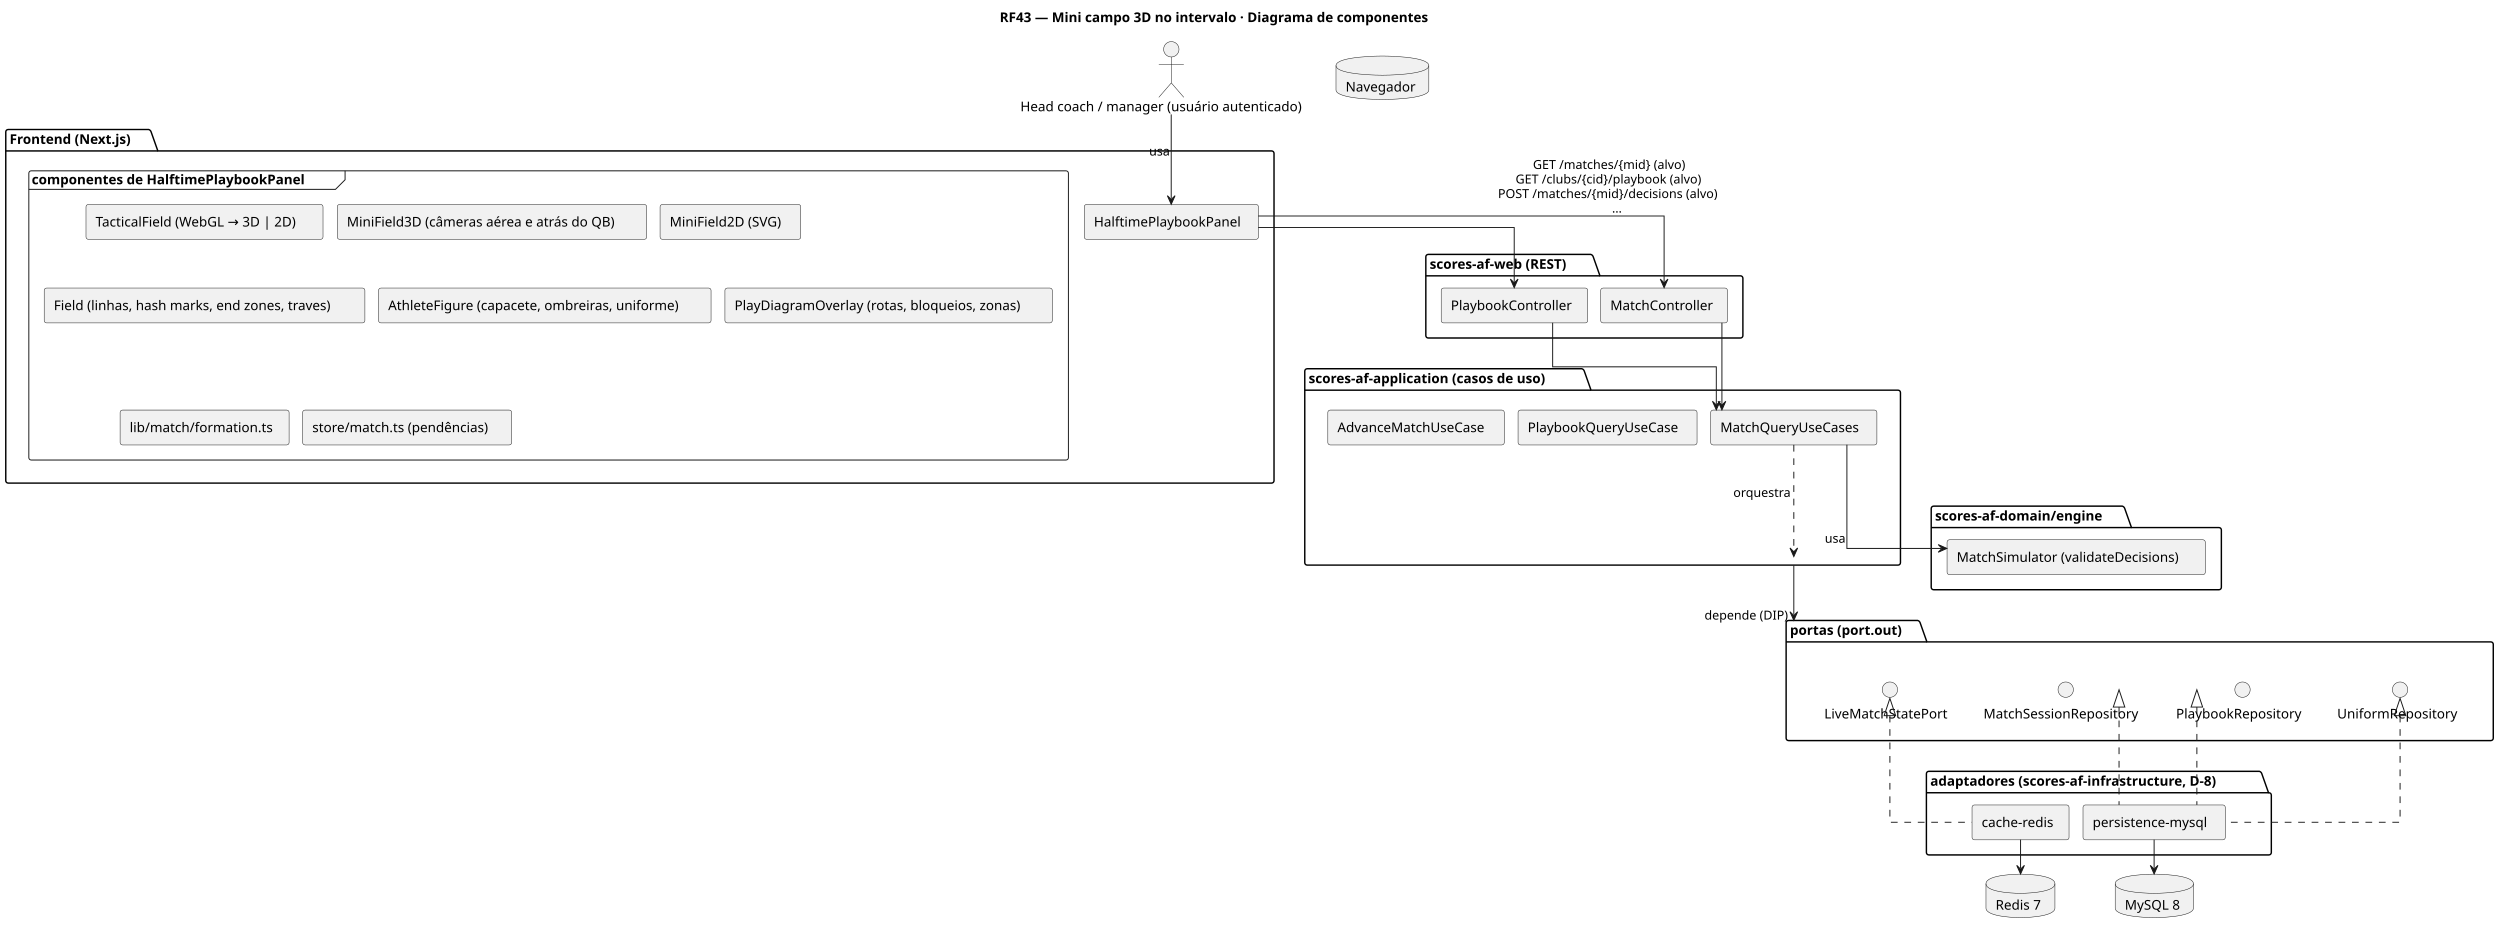
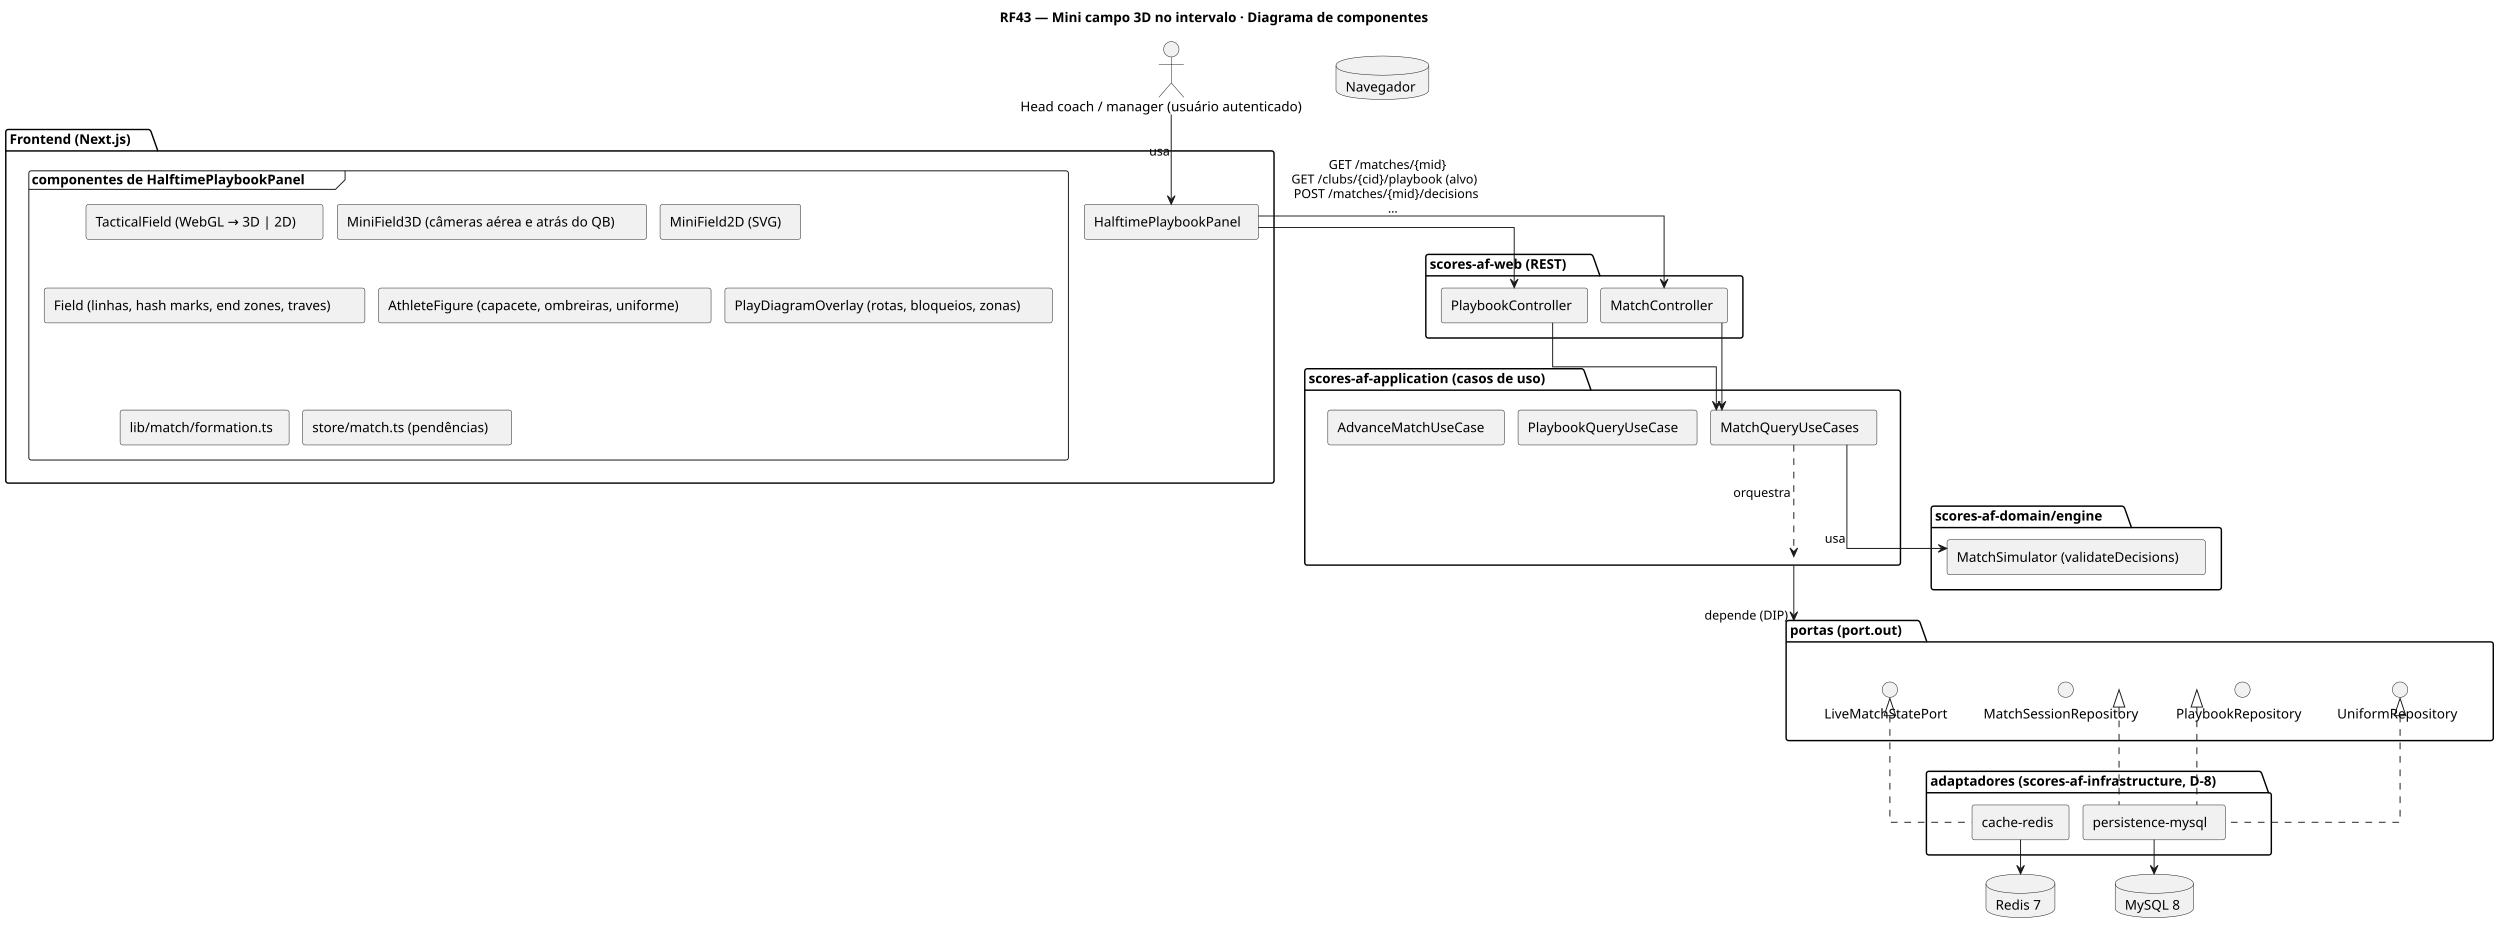
<svg xmlns="http://www.w3.org/2000/svg" contentStyleType="text/css" data-diagram-type="DESCRIPTION" height="972px" preserveAspectRatio="none" style="width:2602px;height:972px;background:#FFFFFF;" version="1.1" viewBox="0 0 2602 972" width="2602px" zoomAndPan="magnify">
  <defs />
  <g>
    <g class="title" data-source-line="1">
      <text fill="#000000" font-family="sans-serif" font-size="14" font-weight="bold" lengthAdjust="spacing" textLength="507.035" x="1040.482" y="22.995">RF43 — Mini campo 3D no intervalo · Diagrama de componentes</text>
    </g>
    <g class="cluster" data-entity="pkg_fe" data-source-line="7" data-uid="ent0003" id="cluster_pkg_fe">
      <path d="M8.5,134.797 L154.784,134.797 A3.75,3.75 0 0 1 157.284,137.297 L164.284,157.094 L1323.5,157.094 A2.5,2.5 0 0 1 1326,159.594 L1326,500.297 A2.5,2.5 0 0 1 1323.5,502.797 L8.5,502.797 A2.5,2.5 0 0 1 6,500.297 L6,137.297 A2.5,2.5 0 0 1 8.5,134.797" fill="none" style="stroke:#000000;stroke-width:1.5;" />
      <line style="stroke:#000000;stroke-width:1.5;" x1="6" x2="164.284" y1="157.094" y2="157.094" />
      <text fill="#000000" font-family="sans-serif" font-size="14" font-weight="bold" lengthAdjust="spacing" textLength="145.284" x="10" y="149.792">Frontend (Next.js)</text>
    </g>
    <g class="cluster" data-entity="pkg_fe_sub" data-source-line="9" data-uid="ent0005" id="cluster_pkg_fe_sub">
      <rect fill="none" height="301" rx="2.5" ry="2.5" style="stroke:#181818;stroke-width:1;" width="1082" x="30" y="177.797" />
      <path d="M359.156,177.797 L359.156,187.094 L349.156,197.094 L30,197.094" fill="none" style="stroke:#181818;stroke-width:1;" />
      <text fill="#000000" font-family="sans-serif" font-size="14" font-weight="bold" lengthAdjust="spacing" textLength="319.156" x="33" y="191.792">componentes de HalftimePlaybookPanel</text>
    </g>
    <g class="cluster" data-entity="pkg_web" data-source-line="20" data-uid="ent0014" id="cluster_pkg_web">
      <path d="M1486.5,264.797 L1655.739,264.797 A3.75,3.75 0 0 1 1658.239,267.297 L1665.239,287.094 L1811.5,287.094 A2.5,2.5 0 0 1 1814,289.594 L1814,349.297 A2.5,2.5 0 0 1 1811.5,351.797 L1486.5,351.797 A2.5,2.5 0 0 1 1484,349.297 L1484,267.297 A2.5,2.5 0 0 1 1486.5,264.797" fill="none" style="stroke:#000000;stroke-width:1.5;" />
      <line style="stroke:#000000;stroke-width:1.5;" x1="1484" x2="1665.239" y1="287.094" y2="287.094" />
      <text fill="#000000" font-family="sans-serif" font-size="14" font-weight="bold" lengthAdjust="spacing" textLength="168.239" x="1488" y="279.792">scores-af-web (REST)</text>
    </g>
    <g class="cluster" data-entity="pkg_app" data-source-line="24" data-uid="ent0017" id="cluster_pkg_app">
      <path d="M1360.5,383.797 L1646.436,383.797 A3.75,3.75 0 0 1 1648.936,386.297 L1655.936,406.094 L1975.5,406.094 A2.5,2.5 0 0 1 1978,408.594 L1978,585.657 A2.5,2.5 0 0 1 1975.5,588.157 L1360.5,588.157 A2.5,2.5 0 0 1 1358,585.657 L1358,386.297 A2.5,2.5 0 0 1 1360.5,383.797" fill="none" style="stroke:#000000;stroke-width:1.5;" />
      <line style="stroke:#000000;stroke-width:1.5;" x1="1358" x2="1655.936" y1="406.094" y2="406.094" />
      <text fill="#000000" font-family="sans-serif" font-size="14" font-weight="bold" lengthAdjust="spacing" textLength="284.935" x="1362" y="398.792">scores-af-application (casos de uso)</text>
    </g>
    <g class="cluster" data-entity="pkg_eng" data-source-line="29" data-uid="ent0021" id="cluster_pkg_eng">
      <path d="M2012.5,526.797 L2208.939,526.797 A3.75,3.75 0 0 1 2211.439,529.297 L2218.439,549.094 L2309.5,549.094 A2.5,2.5 0 0 1 2312,551.594 L2312,611.297 A2.5,2.5 0 0 1 2309.5,613.797 L2012.5,613.797 A2.5,2.5 0 0 1 2010,611.297 L2010,529.297 A2.5,2.5 0 0 1 2012.5,526.797" fill="none" style="stroke:#000000;stroke-width:1.5;" />
      <line style="stroke:#000000;stroke-width:1.5;" x1="2010" x2="2218.439" y1="549.094" y2="549.094" />
      <text fill="#000000" font-family="sans-serif" font-size="14" font-weight="bold" lengthAdjust="spacing" textLength="195.44" x="2014" y="541.792">scores-af-domain/engine</text>
    </g>
    <g class="cluster" data-entity="pkg_ports" data-source-line="32" data-uid="ent0023" id="cluster_pkg_ports">
      <path d="M1861.5,645.797 L1996.02,645.797 A3.75,3.75 0 0 1 1998.52,648.297 L2005.52,668.094 L2592.5,668.094 A2.5,2.5 0 0 1 2595,670.594 L2595,768.297 A2.5,2.5 0 0 1 2592.5,770.797 L1861.5,770.797 A2.5,2.5 0 0 1 1859,768.297 L1859,648.297 A2.5,2.5 0 0 1 1861.5,645.797" fill="none" style="stroke:#000000;stroke-width:1.5;" />
      <line style="stroke:#000000;stroke-width:1.5;" x1="1859" x2="2005.52" y1="668.094" y2="668.094" />
      <text fill="#000000" font-family="sans-serif" font-size="14" font-weight="bold" lengthAdjust="spacing" textLength="133.519" x="1863" y="660.792">portas (port.out)</text>
    </g>
    <g class="cluster" data-entity="pkg_ad" data-source-line="38" data-uid="ent0028" id="cluster_pkg_ad">
      <path d="M2007.5,802.797 L2351.589,802.797 A3.75,3.75 0 0 1 2354.089,805.297 L2361.089,825.094 L2361.5,825.094 A2.5,2.5 0 0 1 2364,827.594 L2364,887.297 A2.5,2.5 0 0 1 2361.5,889.797 L2007.5,889.797 A2.5,2.5 0 0 1 2005,887.297 L2005,805.297 A2.5,2.5 0 0 1 2007.5,802.797" fill="none" style="stroke:#000000;stroke-width:1.5;" />
      <line style="stroke:#000000;stroke-width:1.5;" x1="2005" x2="2361.089" y1="825.094" y2="825.094" />
      <text fill="#000000" font-family="sans-serif" font-size="14" font-weight="bold" lengthAdjust="spacing" textLength="343.089" x="2009" y="817.792">adaptadores (scores-af-infrastructure, D-8)</text>
    </g>
    <g class="entity" data-entity="c2" data-source-line="8" data-uid="ent0004" id="entity_c2">
      <rect fill="#F1F1F1" height="36.297" rx="2.5" ry="2.5" style="stroke:#181818;stroke-width:0.5;" width="181.273" x="1128.5" y="212.797" />
      <text fill="#000000" font-family="sans-serif" font-size="14" lengthAdjust="spacing" textLength="161.273" x="1138.5" y="235.792">HalftimePlaybookPanel</text>
    </g>
    <g class="entity" data-entity="c3" data-source-line="10" data-uid="ent0006" id="entity_c3">
      <rect fill="#F1F1F1" height="36.297" rx="2.5" ry="2.5" style="stroke:#181818;stroke-width:0.5;" width="246.693" x="89.5" y="212.797" />
      <text fill="#000000" font-family="sans-serif" font-size="14" lengthAdjust="spacing" textLength="226.693" x="99.5" y="235.792">TacticalField (WebGL → 3D | 2D)</text>
    </g>
    <g class="entity" data-entity="c4" data-source-line="11" data-uid="ent0007" id="entity_c4">
      <rect fill="#F1F1F1" height="36.297" rx="2.5" ry="2.5" style="stroke:#181818;stroke-width:0.5;" width="322.06" x="351" y="212.797" />
      <text fill="#000000" font-family="sans-serif" font-size="14" lengthAdjust="spacing" textLength="302.06" x="361" y="235.792">MiniField3D (câmeras aérea e atrás do QB)</text>
    </g>
    <g class="entity" data-entity="c5" data-source-line="12" data-uid="ent0008" id="entity_c5">
      <rect fill="#F1F1F1" height="36.297" rx="2.5" ry="2.5" style="stroke:#181818;stroke-width:0.5;" width="146.438" x="687" y="212.797" />
      <text fill="#000000" font-family="sans-serif" font-size="14" lengthAdjust="spacing" textLength="126.438" x="697" y="235.792">MiniField2D (SVG)</text>
    </g>
    <g class="entity" data-entity="c6" data-source-line="13" data-uid="ent0009" id="entity_c6">
      <rect fill="#F1F1F1" height="36.297" rx="2.5" ry="2.5" style="stroke:#181818;stroke-width:0.5;" width="333.783" x="46" y="299.797" />
      <text fill="#000000" font-family="sans-serif" font-size="14" lengthAdjust="spacing" textLength="313.783" x="56" y="322.792">Field (linhas, hash marks, end zones, traves)</text>
    </g>
    <g class="entity" data-entity="c7" data-source-line="14" data-uid="ent0010" id="entity_c7">
      <rect fill="#F1F1F1" height="36.297" rx="2.5" ry="2.5" style="stroke:#181818;stroke-width:0.5;" width="346.06" x="394" y="299.797" />
      <text fill="#000000" font-family="sans-serif" font-size="14" lengthAdjust="spacing" textLength="326.06" x="404" y="322.792">AthleteFigure (capacete, ombreiras, uniforme)</text>
    </g>
    <g class="entity" data-entity="c8" data-source-line="15" data-uid="ent0011" id="entity_c8">
      <rect fill="#F1F1F1" height="36.297" rx="2.5" ry="2.5" style="stroke:#181818;stroke-width:0.5;" width="340.715" x="754.5" y="299.797" />
      <text fill="#000000" font-family="sans-serif" font-size="14" lengthAdjust="spacing" textLength="320.715" x="764.5" y="322.792">PlayDiagramOverlay (rotas, bloqueios, zonas)</text>
    </g>
    <g class="entity" data-entity="c9" data-source-line="16" data-uid="ent0012" id="entity_c9">
      <rect fill="#F1F1F1" height="36.297" rx="2.5" ry="2.5" style="stroke:#181818;stroke-width:0.5;" width="175.894" x="125" y="426.797" />
      <text fill="#000000" font-family="sans-serif" font-size="14" lengthAdjust="spacing" textLength="155.894" x="135" y="449.792">lib/match/formation.ts</text>
    </g>
    <g class="entity" data-entity="c10" data-source-line="17" data-uid="ent0013" id="entity_c10">
      <rect fill="#F1F1F1" height="36.297" rx="2.5" ry="2.5" style="stroke:#181818;stroke-width:0.5;" width="217.524" x="315" y="426.797" />
      <text fill="#000000" font-family="sans-serif" font-size="14" lengthAdjust="spacing" textLength="197.524" x="325" y="449.792">store/match.ts (pendências)</text>
    </g>
    <g class="entity" data-entity="c11" data-source-line="21" data-uid="ent0015" id="entity_c11">
      <rect fill="#F1F1F1" height="36.297" rx="2.5" ry="2.5" style="stroke:#181818;stroke-width:0.5;" width="131.891" x="1666" y="299.797" />
      <text fill="#000000" font-family="sans-serif" font-size="14" lengthAdjust="spacing" textLength="111.891" x="1676" y="322.792">MatchController</text>
    </g>
    <g class="entity" data-entity="c12" data-source-line="22" data-uid="ent0016" id="entity_c12">
      <rect fill="#F1F1F1" height="36.297" rx="2.5" ry="2.5" style="stroke:#181818;stroke-width:0.5;" width="152.494" x="1500" y="299.797" />
      <text fill="#000000" font-family="sans-serif" font-size="14" lengthAdjust="spacing" textLength="132.494" x="1510" y="322.792">PlaybookController</text>
    </g>
    <g class="entity" data-entity="c13" data-source-line="25" data-uid="ent0018" id="entity_c13">
      <rect fill="#F1F1F1" height="36.297" rx="2.5" ry="2.5" style="stroke:#181818;stroke-width:0.5;" width="172.975" x="1780.5" y="426.797" />
      <text fill="#000000" font-family="sans-serif" font-size="14" lengthAdjust="spacing" textLength="152.975" x="1790.5" y="449.792">MatchQueryUseCases</text>
    </g>
    <g class="entity" data-entity="c14" data-source-line="26" data-uid="ent0019" id="entity_c14">
      <rect fill="#F1F1F1" height="36.297" rx="2.5" ry="2.5" style="stroke:#181818;stroke-width:0.5;" width="186.284" x="1580" y="426.797" />
      <text fill="#000000" font-family="sans-serif" font-size="14" lengthAdjust="spacing" textLength="166.284" x="1590" y="449.792">PlaybookQueryUseCase</text>
    </g>
    <g class="entity" data-entity="c15" data-source-line="27" data-uid="ent0020" id="entity_c15">
      <rect fill="#F1F1F1" height="36.297" rx="2.5" ry="2.5" style="stroke:#181818;stroke-width:0.5;" width="183.645" x="1382" y="426.797" />
      <text fill="#000000" font-family="sans-serif" font-size="14" lengthAdjust="spacing" textLength="163.645" x="1392" y="449.792">AdvanceMatchUseCase</text>
    </g>
    <g class="entity" data-entity="c16" data-source-line="30" data-uid="ent0022" id="entity_c16">
      <rect fill="#F1F1F1" height="36.297" rx="2.5" ry="2.5" style="stroke:#181818;stroke-width:0.5;" width="268.767" x="2026.5" y="561.797" />
      <text fill="#000000" font-family="sans-serif" font-size="14" lengthAdjust="spacing" textLength="248.767" x="2036.5" y="584.792">MatchSimulator (validateDecisions)</text>
    </g>
    <g class="entity" data-entity="c17" data-source-line="33" data-uid="ent0024" id="entity_c17">
      <ellipse cx="1967" cy="717.797" fill="#F1F1F1" rx="8" ry="8" style="stroke:#181818;stroke-width:0.5;" />
      <text fill="#000000" font-family="sans-serif" font-size="14" lengthAdjust="spacing" textLength="136.616" x="1898.692" y="747.792">LiveMatchStatePort</text>
    </g>
    <g class="entity" data-entity="c18" data-source-line="34" data-uid="ent0025" id="entity_c18">
      <ellipse cx="2150" cy="717.797" fill="#F1F1F1" rx="8" ry="8" style="stroke:#181818;stroke-width:0.5;" />
      <text fill="#000000" font-family="sans-serif" font-size="14" lengthAdjust="spacing" textLength="171.206" x="2064.397" y="747.792">MatchSessionRepository</text>
    </g>
    <g class="entity" data-entity="c19" data-source-line="35" data-uid="ent0026" id="entity_c19">
      <ellipse cx="2334" cy="717.797" fill="#F1F1F1" rx="8" ry="8" style="stroke:#181818;stroke-width:0.5;" />
      <text fill="#000000" font-family="sans-serif" font-size="14" lengthAdjust="spacing" textLength="138.394" x="2264.803" y="747.792">PlaybookRepository</text>
    </g>
    <g class="entity" data-entity="c20" data-source-line="36" data-uid="ent0027" id="entity_c20">
      <ellipse cx="2498" cy="717.797" fill="#F1F1F1" rx="8" ry="8" style="stroke:#181818;stroke-width:0.5;" />
      <text fill="#000000" font-family="sans-serif" font-size="14" lengthAdjust="spacing" textLength="130.97" x="2432.515" y="747.792">UniformRepository</text>
    </g>
    <g class="entity" data-entity="c21" data-source-line="39" data-uid="ent0029" id="entity_c21">
      <rect fill="#F1F1F1" height="36.297" rx="2.5" ry="2.5" style="stroke:#181818;stroke-width:0.5;" width="100.951" x="2052.5" y="837.797" />
      <text fill="#000000" font-family="sans-serif" font-size="14" lengthAdjust="spacing" textLength="80.951" x="2062.5" y="860.792">cache-redis</text>
    </g>
    <g class="entity" data-entity="c22" data-source-line="40" data-uid="ent0030" id="entity_c22">
      <rect fill="#F1F1F1" height="36.297" rx="2.5" ry="2.5" style="stroke:#181818;stroke-width:0.5;" width="148.065" x="2168" y="837.797" />
      <text fill="#000000" font-family="sans-serif" font-size="14" lengthAdjust="spacing" textLength="128.065" x="2178" y="860.792">persistence-mysql</text>
    </g>
    <g class="entity" data-entity="c1" data-source-line="6" data-uid="ent0002" id="entity_c1">
      <ellipse cx="1219.1" cy="51.297" fill="#F1F1F1" rx="8" ry="8" style="stroke:#181818;stroke-width:0.5;" />
      <path d="M1219.1,59.297 L1219.1,86.297 M1206.1,67.297 L1232.1,67.297 M1219.1,86.297 L1206.1,101.297 M1219.1,86.297 L1232.1,101.297" fill="none" style="stroke:#181818;stroke-width:0.5;" />
      <text fill="#000000" font-family="sans-serif" font-size="14" lengthAdjust="spacing" textLength="314.2" x="1062" y="115.792">Head coach / manager (usuário autenticado)</text>
    </g>
    <g class="entity" data-entity="s1" data-source-line="42" data-uid="ent0031" id="entity_s1">
      <path d="M2067,919.797 C2067,909.797 2102.884,909.797 2102.884,909.797 C2102.884,909.797 2138.769,909.797 2138.769,919.797 L2138.769,945.094 C2138.769,955.094 2102.884,955.094 2102.884,955.094 C2102.884,955.094 2067,955.094 2067,945.094 L2067,919.797" fill="#F1F1F1" style="stroke:#181818;stroke-width:0.5;" />
      <path d="M2067,919.797 C2067,929.797 2102.884,929.797 2102.884,929.797 C2102.884,929.797 2138.769,929.797 2138.769,919.797" fill="none" style="stroke:#181818;stroke-width:0.5;" />
      <text fill="#000000" font-family="sans-serif" font-size="14" lengthAdjust="spacing" textLength="51.769" x="2077" y="946.792">Redis 7</text>
    </g>
    <g class="entity" data-entity="s2" data-source-line="43" data-uid="ent0032" id="entity_s2">
      <path d="M2201.5,919.797 C2201.5,909.797 2242.214,909.797 2242.214,909.797 C2242.214,909.797 2282.928,909.797 2282.928,919.797 L2282.928,945.094 C2282.928,955.094 2242.214,955.094 2242.214,955.094 C2242.214,955.094 2201.5,955.094 2201.5,945.094 L2201.5,919.797" fill="#F1F1F1" style="stroke:#181818;stroke-width:0.5;" />
      <path d="M2201.5,919.797 C2201.5,929.797 2242.214,929.797 2242.214,929.797 C2242.214,929.797 2282.928,929.797 2282.928,919.797" fill="none" style="stroke:#181818;stroke-width:0.5;" />
      <text fill="#000000" font-family="sans-serif" font-size="14" lengthAdjust="spacing" textLength="61.428" x="2211.5" y="946.792">MySQL 8</text>
    </g>
    <g class="entity" data-entity="s3" data-source-line="44" data-uid="ent0033" id="entity_s3">
      <path d="M1390.5,68.297 C1390.5,58.297 1438.812,58.297 1438.812,58.297 C1438.812,58.297 1487.124,58.297 1487.124,68.297 L1487.124,93.594 C1487.124,103.594 1438.812,103.594 1438.812,103.594 C1438.812,103.594 1390.5,103.594 1390.5,93.594 L1390.5,68.297" fill="#F1F1F1" style="stroke:#181818;stroke-width:0.5;" />
      <path d="M1390.5,68.297 C1390.5,78.297 1438.812,78.297 1438.812,78.297 C1438.812,78.297 1487.124,78.297 1487.124,68.297" fill="none" style="stroke:#181818;stroke-width:0.5;" />
      <text fill="#000000" font-family="sans-serif" font-size="14" lengthAdjust="spacing" textLength="76.624" x="1400.5" y="95.292">Navegador</text>
    </g>
    <g class="link" data-entity-1="c1" data-entity-2="c2" data-source-line="45" data-uid="lnk34" id="link_c1_c2">
      <path d="M1219,119.037 C1219,149.067 1219,183.547 1219,206.637" fill="none" id="c1-to-c2" style="stroke:#181818;stroke-width:1;" />
      <polygon fill="#181818" points="1219,212.637,1223,203.637,1219,207.637,1215,203.637,1219,212.637" style="stroke:#181818;stroke-width:1;" />
      <text fill="#000000" font-family="sans-serif" font-size="13" lengthAdjust="spacing" textLength="22.979" x="1196" y="161.904">usa</text>
    </g>
    <g class="link" data-entity-1="c2" data-entity-2="c11" data-source-line="46" data-uid="lnk35" id="link_c2_c11">
      <path d="M1309.53,224.797 C1456.81,224.797 1732,224.797 1732,224.797 C1732,224.797 1732,266.317 1732,293.427" fill="none" id="c2-to-c11" style="stroke:#181818;stroke-width:1;" />
      <polygon fill="#181818" points="1732,299.427,1736,290.427,1732,294.427,1728,290.427,1732,299.427" style="stroke:#181818;stroke-width:1;" />
-       <text fill="#000000" font-family="sans-serif" font-size="13" lengthAdjust="spacing" textLength="177.576" x="1595.468" y="175.864">GET /matches/{mid} (alvo)</text>
-       <text fill="#000000" font-family="sans-serif" font-size="13" lengthAdjust="spacing" textLength="213.789" x="1577.361" y="190.997">GET /clubs/{cid}/playbook (alvo)</text>
-       <text fill="#000000" font-family="sans-serif" font-size="13" lengthAdjust="spacing" textLength="250.352" x="1559.08" y="206.129">POST /matches/{mid}/decisions (alvo)</text>
-       <text fill="#000000" font-family="sans-serif" font-size="13" lengthAdjust="spacing" textLength="13" x="1677.756" y="221.262">…</text>
+       <text fill="#000000" font-family="sans-serif" font-size="13" lengthAdjust="spacing" textLength="136.075" x="1382.937" y="175.864">GET /matches/{mid}</text>
+       <text fill="#000000" font-family="sans-serif" font-size="13" lengthAdjust="spacing" textLength="213.789" x="1344.08" y="190.997">GET /clubs/{cid}/playbook (alvo)</text>
+       <text fill="#000000" font-family="sans-serif" font-size="13" lengthAdjust="spacing" textLength="208.851" x="1346.549" y="206.129">POST /matches/{mid}/decisions</text>
+       <text fill="#000000" font-family="sans-serif" font-size="13" lengthAdjust="spacing" textLength="13" x="1444.475" y="221.262">…</text>
    </g>
    <g class="link" data-entity-1="c2" data-entity-2="c12" data-source-line="47" data-uid="lnk36" id="link_c2_c12">
      <path d="M1309.55,236.797 C1415.31,236.797 1576,236.797 1576,236.797 C1576,236.797 1576,269.517 1576,293.417" fill="none" id="c2-to-c12" style="stroke:#181818;stroke-width:1;" />
      <polygon fill="#181818" points="1576,299.417,1580,290.417,1576,294.417,1572,290.417,1576,299.417" style="stroke:#181818;stroke-width:1;" />
    </g>
    <g class="link" data-entity-1="c11" data-entity-2="c13" data-source-line="48" data-uid="lnk37" id="link_c11_c13">
      <path d="M1792.17,335.997 C1792.17,360.137 1792.17,396.507 1792.17,420.637" fill="none" id="c11-to-c13" style="stroke:#181818;stroke-width:1;" />
      <polygon fill="#181818" points="1792.17,426.637,1796.17,417.637,1792.17,421.637,1788.17,417.637,1792.17,426.637" style="stroke:#181818;stroke-width:1;" />
    </g>
    <g class="link" data-entity-1="c12" data-entity-2="c13" data-source-line="49" data-uid="lnk38" id="link_c12_c13">
      <path d="M1616,335.967 C1616,354.887 1616,381.797 1616,381.797 C1616,381.797 1786.33,381.797 1786.33,381.797 C1786.33,381.797 1786.33,401.967 1786.33,420.577" fill="none" id="c12-to-c13" style="stroke:#181818;stroke-width:1;" />
      <polygon fill="#181818" points="1786.33,426.577,1790.33,417.577,1786.33,421.577,1782.33,417.577,1786.33,426.577" style="stroke:#181818;stroke-width:1;" />
    </g>
    <g class="link" data-entity-1="c13" data-entity-2="pkg_app" data-source-line="50" data-uid="lnk39" id="link_c13_pkg_app">
      <path d="M1867,463.007 C1867,498.127 1867,566.397 1867,573.287" fill="none" id="c13-to-pkg_app" style="stroke:#181818;stroke-width:1;stroke-dasharray:7,7;" />
      <polygon fill="#181818" points="1867,579.287,1871,570.287,1867,574.287,1863,570.287,1867,579.287" style="stroke:#181818;stroke-width:1;" />
      <text fill="#000000" font-family="sans-serif" font-size="13" lengthAdjust="spacing" textLength="62.969" x="1804" y="517.214">orquestra</text>
    </g>
    <g class="link" data-entity-1="c13" data-entity-2="c16" data-source-line="51" data-uid="lnk40" id="link_c13_c16">
      <path d="M1922.25,462.847 C1922.25,497.687 1922.25,570.797 1922.25,570.797 C1922.25,570.797 1966.12,570.797 2020.27,570.797" fill="none" id="c13-to-c16" style="stroke:#181818;stroke-width:1;" />
      <polygon fill="#181818" points="2026.27,570.797,2017.27,566.797,2021.27,570.797,2017.27,574.797,2026.27,570.797" style="stroke:#181818;stroke-width:1;" />
      <text fill="#000000" font-family="sans-serif" font-size="13" lengthAdjust="spacing" textLength="22.979" x="1899.25" y="564.904">usa</text>
    </g>
    <g class="link" data-entity-1="pkg_app" data-entity-2="pkg_ports" data-source-line="52" data-uid="lnk41" id="link_pkg_app_pkg_ports">
      <path d="M1867,588.42 C1867,588.551 1867,588.683 1867,588.816 C1867,589.082 1867,589.353 1867,589.63 C1867,590.182 1867,590.755 1867,591.347 C1867,592.531 1867,593.791 1867,595.12 C1867,597.78 1867,600.717 1867,603.876 C1867,610.196 1867,617.404 1867,625.056 C1867,628.882 1867,632.819 1867,636.811 C1867,638.808 1867,640.817 1867,642.834 C1867,643.338 1867,643.843 1867,644.348 C1867,644.6 1867,644.853 1867,645.106 C1867,645.232 1867,645.358 1867,645.485 C1867,645.548 1867,639.611 1867,639.674" fill="none" id="pkg_app-to-pkg_ports" style="stroke:#181818;stroke-width:1;" />
      <polygon fill="#181818" points="1867,645.674,1871,636.674,1867,640.674,1863,636.674,1867,645.674" style="stroke:#181818;stroke-width:1;" />
      <text fill="#000000" font-family="sans-serif" font-size="13" lengthAdjust="spacing" textLength="92.949" x="1774" y="644.874">depende (DIP)</text>
    </g>
    <g class="link" data-entity-1="c17" data-entity-2="c21" data-source-line="53" data-uid="lnk43" id="link_c17_c21">
      <path d="M1967,744.847 C1967,775.557 1967,855.797 1967,855.797 C1967,855.797 2013.69,855.797 2052.36,855.797" fill="none" id="c17-backto-c21" style="stroke:#181818;stroke-width:1;stroke-dasharray:7,7;" />
      <polygon fill="none" points="1967,726.847,1961,744.847,1973,744.847,1967,726.847" style="stroke:#181818;stroke-width:1;" />
    </g>
    <g class="link" data-entity-1="c18" data-entity-2="c22" data-source-line="54" data-uid="lnk45" id="link_c18_c22">
      <path d="M2205.5,735.897 C2205.5,739.117 2205.5,801.037 2205.5,837.707" fill="none" id="c18-backto-c22" style="stroke:#181818;stroke-width:1;stroke-dasharray:7,7;" />
      <polygon fill="none" points="2205.5,717.897,2199.5,735.897,2211.5,735.897,2205.5,717.897" style="stroke:#181818;stroke-width:1;" />
    </g>
    <g class="link" data-entity-1="c19" data-entity-2="c22" data-source-line="55" data-uid="lnk47" id="link_c19_c22">
      <path d="M2286.5,735.897 C2286.5,739.117 2286.5,801.037 2286.5,837.707" fill="none" id="c19-backto-c22" style="stroke:#181818;stroke-width:1;stroke-dasharray:7,7;" />
      <polygon fill="none" points="2286.5,717.897,2280.5,735.897,2292.5,735.897,2286.5,717.897" style="stroke:#181818;stroke-width:1;" />
    </g>
    <g class="link" data-entity-1="c20" data-entity-2="c22" data-source-line="56" data-uid="lnk49" id="link_c20_c22">
      <path d="M2498,744.847 C2498,775.557 2498,855.797 2498,855.797 C2498,855.797 2391.65,855.797 2316.05,855.797" fill="none" id="c20-backto-c22" style="stroke:#181818;stroke-width:1;stroke-dasharray:7,7;" />
      <polygon fill="none" points="2498,726.847,2492,744.847,2504,744.847,2498,726.847" style="stroke:#181818;stroke-width:1;" />
    </g>
    <g class="link" data-entity-1="c21" data-entity-2="s1" data-source-line="57" data-uid="lnk50" id="link_c21_s1">
      <path d="M2103,873.927 C2103,884.617 2103,892.247 2103,903.637" fill="none" id="c21-to-s1" style="stroke:#181818;stroke-width:1;" />
      <polygon fill="#181818" points="2103,909.637,2107,900.637,2103,904.637,2099,900.637,2103,909.637" style="stroke:#181818;stroke-width:1;" />
    </g>
    <g class="link" data-entity-1="c22" data-entity-2="s2" data-source-line="58" data-uid="lnk51" id="link_c22_s2">
      <path d="M2242,873.927 C2242,884.617 2242,892.247 2242,903.637" fill="none" id="c22-to-s2" style="stroke:#181818;stroke-width:1;" />
      <polygon fill="#181818" points="2242,909.637,2246,900.637,2242,904.637,2238,900.637,2242,909.637" style="stroke:#181818;stroke-width:1;" />
    </g>
  </g>
</svg>
